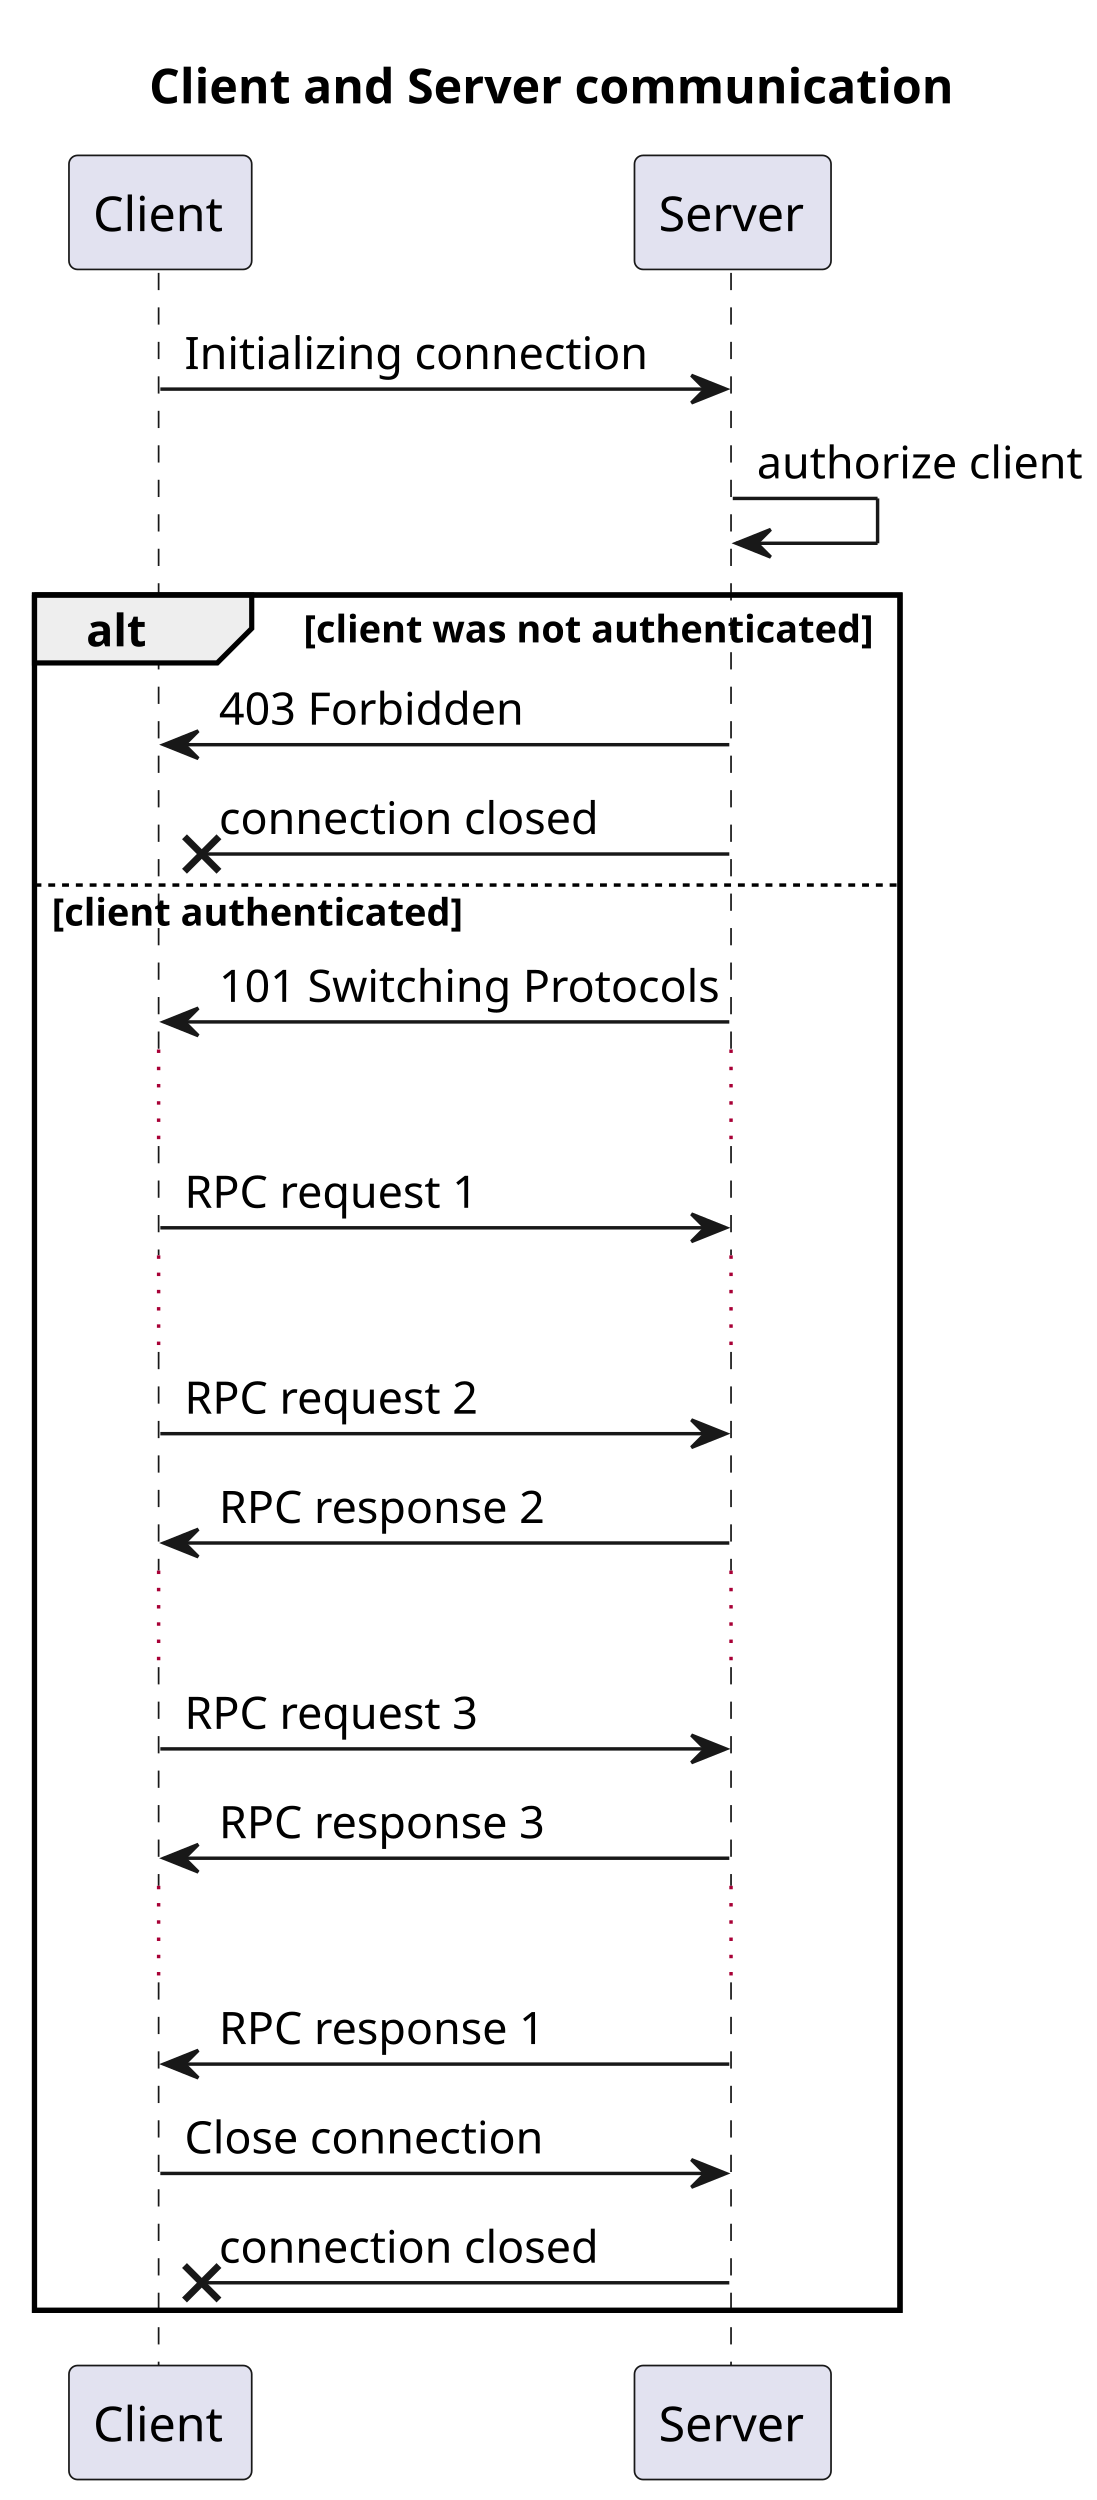
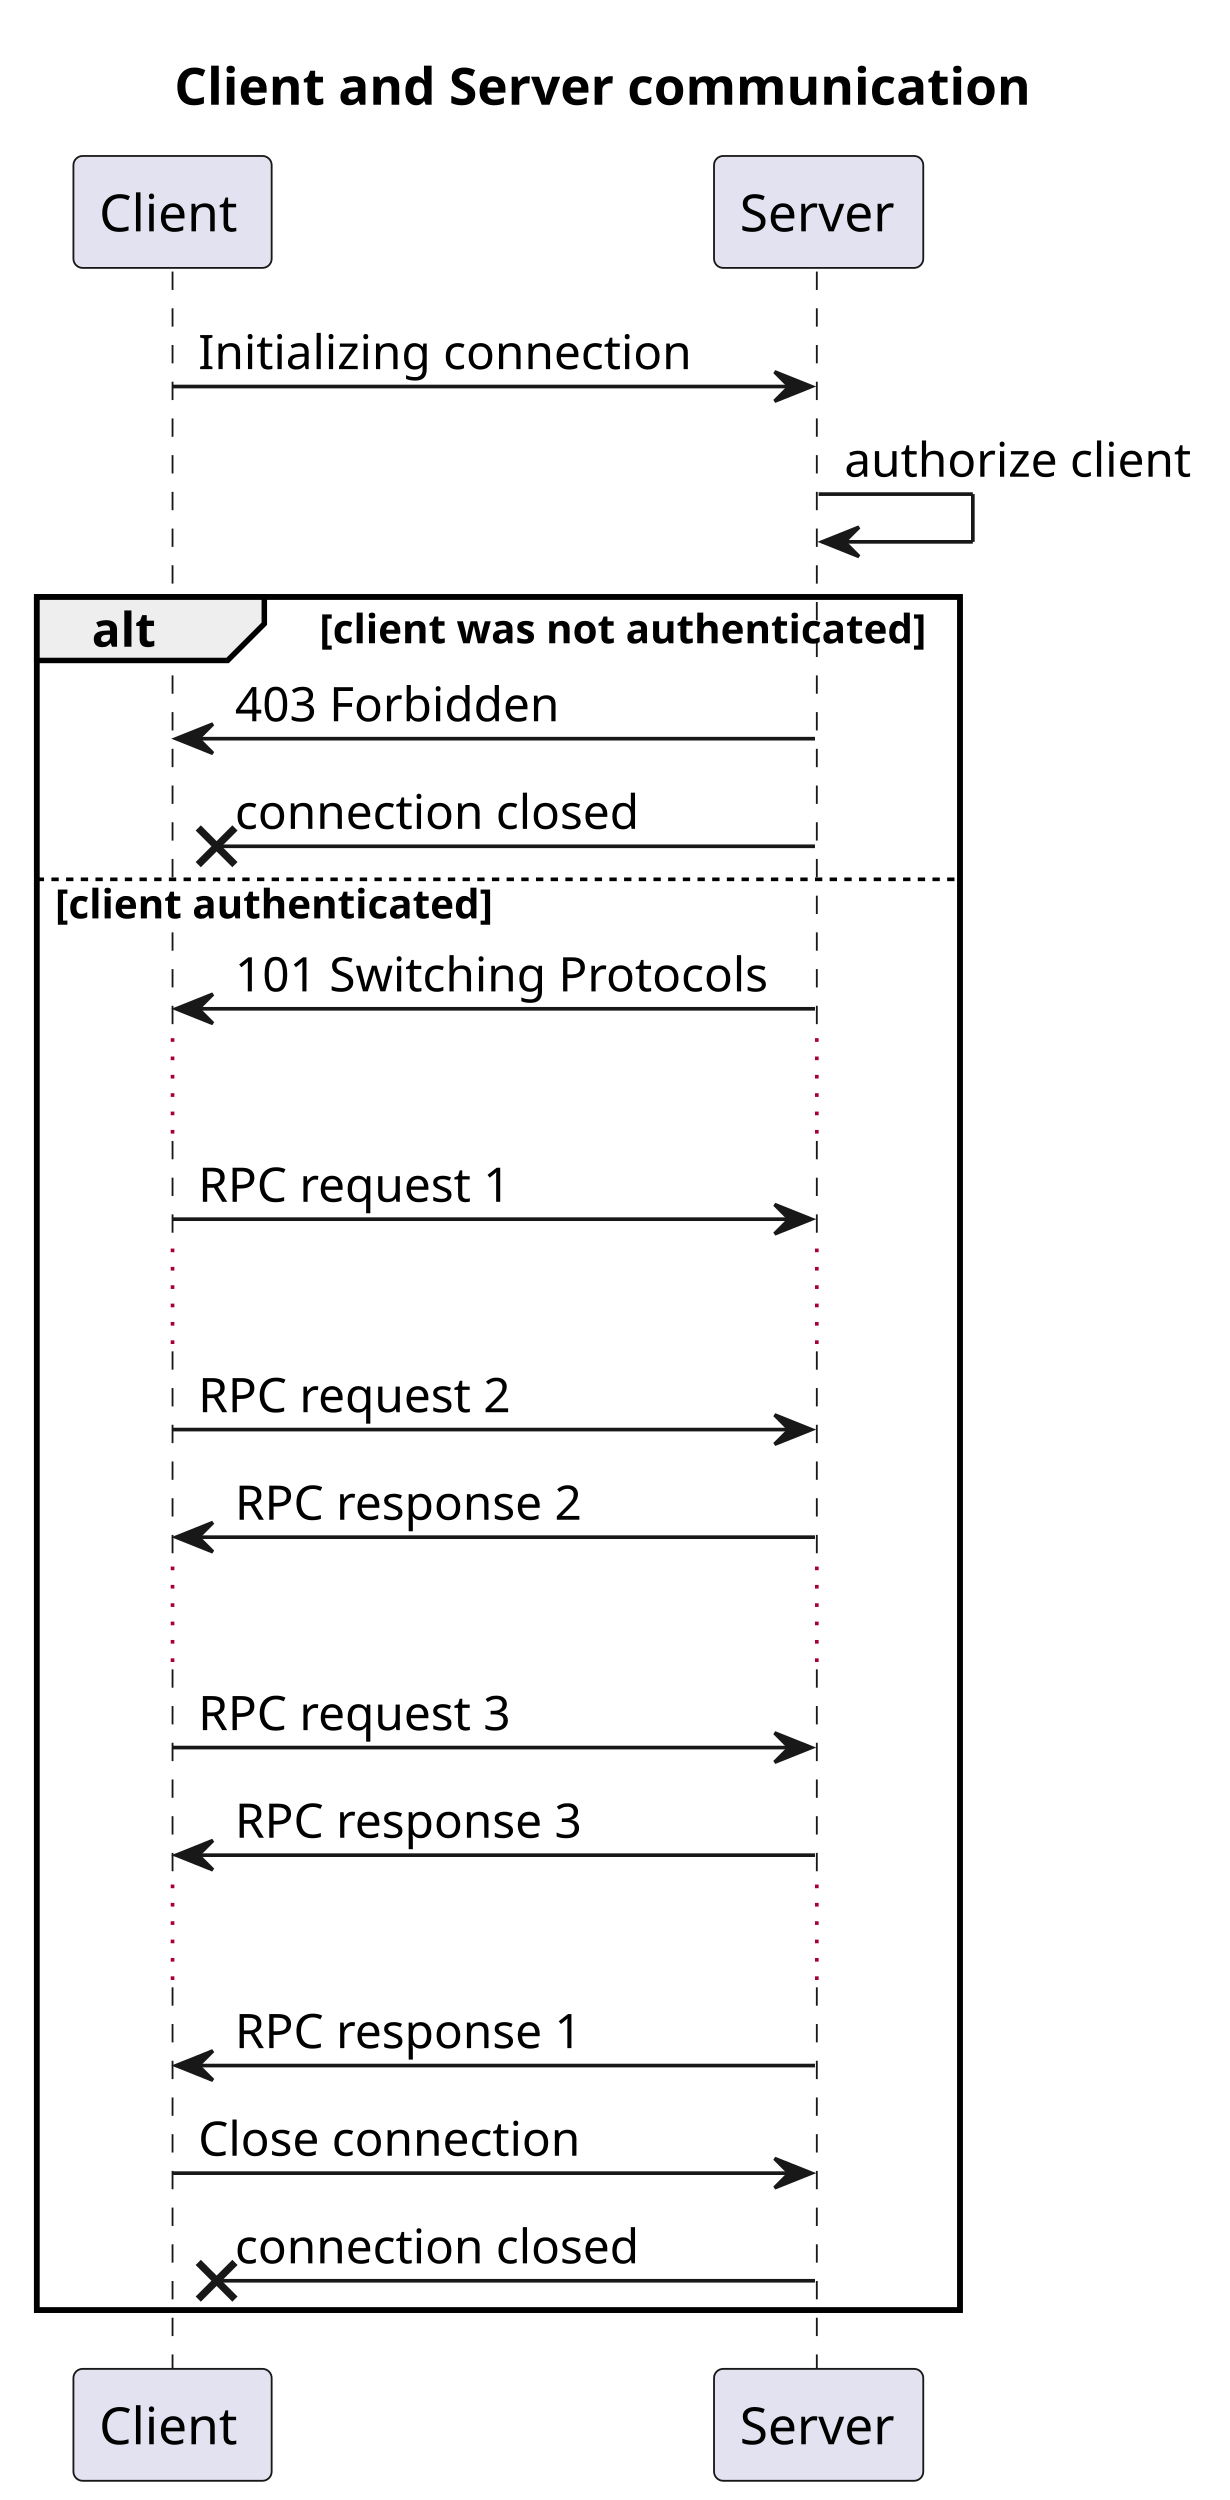
- <svg xmlns="http://www.w3.org/2000/svg" contentStyleType="text/css" height="725px" preserveAspectRatio="none" style="width:318px;height:725px;background:#FFFFFF;" version="1.1" viewBox="0 0 318 725" width="318px" zoomAndPan="magnify">
+ <svg xmlns="http://www.w3.org/2000/svg" contentStyleType="text/css" height="681px" preserveAspectRatio="none" style="width:335px;height:681px;background:#FFFFFF;" version="1.1" viewBox="0 0 335 681" width="335px" zoomAndPan="magnify">
  <defs />
  <g>
-     <rect fill="none" height="29.068" id="_title" style="stroke:none;stroke-width:1.0;" width="241" x="38.25" y="10" />
-     <text fill="#000000" font-family="sans-serif" font-size="14" font-weight="bold" lengthAdjust="spacing" textLength="231" x="43.25" y="29.966">Client and Server communication</text>
-     <rect fill="none" height="497.454" style="stroke:#000000;stroke-width:1.5;" width="251" x="10" y="172.548" />
-     <line style="stroke:#181818;stroke-width:0.5;stroke-dasharray:5.0,5.0;" x1="46" x2="46" y1="79.136" y2="304.354" />
-     <line style="stroke:#A80036;stroke-width:1.0;stroke-dasharray:1.0,4.0;" x1="46" x2="46" y1="304.354" y2="332.354" />
-     <line style="stroke:#181818;stroke-width:0.5;stroke-dasharray:5.0,5.0;" x1="46" x2="46" y1="332.354" y2="364.06" />
-     <line style="stroke:#A80036;stroke-width:1.0;stroke-dasharray:1.0,4.0;" x1="46" x2="46" y1="364.06" y2="392.06" />
-     <line style="stroke:#181818;stroke-width:0.5;stroke-dasharray:5.0,5.0;" x1="46" x2="46" y1="392.06" y2="455.472" />
-     <line style="stroke:#A80036;stroke-width:1.0;stroke-dasharray:1.0,4.0;" x1="46" x2="46" y1="455.472" y2="483.472" />
-     <line style="stroke:#181818;stroke-width:0.5;stroke-dasharray:5.0,5.0;" x1="46" x2="46" y1="483.472" y2="546.884" />
-     <line style="stroke:#A80036;stroke-width:1.0;stroke-dasharray:1.0,4.0;" x1="46" x2="46" y1="546.884" y2="574.884" />
-     <line style="stroke:#181818;stroke-width:0.5;stroke-dasharray:5.0,5.0;" x1="46" x2="46" y1="574.884" y2="687.002" />
-     <line style="stroke:#181818;stroke-width:0.5;stroke-dasharray:5.0,5.0;" x1="212" x2="212" y1="79.136" y2="304.354" />
-     <line style="stroke:#A80036;stroke-width:1.0;stroke-dasharray:1.0,4.0;" x1="212" x2="212" y1="304.354" y2="332.354" />
-     <line style="stroke:#181818;stroke-width:0.5;stroke-dasharray:5.0,5.0;" x1="212" x2="212" y1="332.354" y2="364.06" />
-     <line style="stroke:#A80036;stroke-width:1.0;stroke-dasharray:1.0,4.0;" x1="212" x2="212" y1="364.06" y2="392.06" />
-     <line style="stroke:#181818;stroke-width:0.5;stroke-dasharray:5.0,5.0;" x1="212" x2="212" y1="392.06" y2="455.472" />
-     <line style="stroke:#A80036;stroke-width:1.0;stroke-dasharray:1.0,4.0;" x1="212" x2="212" y1="455.472" y2="483.472" />
-     <line style="stroke:#181818;stroke-width:0.5;stroke-dasharray:5.0,5.0;" x1="212" x2="212" y1="483.472" y2="546.884" />
-     <line style="stroke:#A80036;stroke-width:1.0;stroke-dasharray:1.0,4.0;" x1="212" x2="212" y1="546.884" y2="574.884" />
-     <line style="stroke:#181818;stroke-width:0.5;stroke-dasharray:5.0,5.0;" x1="212" x2="212" y1="574.884" y2="687.002" />
-     <rect fill="#E2E2F0" height="33.068" rx="2.5" ry="2.5" style="stroke:#181818;stroke-width:0.5;" width="53" x="20" y="45.068" />
-     <text fill="#000000" font-family="sans-serif" font-size="14" lengthAdjust="spacing" textLength="39" x="27" y="67.034">Client</text>
-     <rect fill="#E2E2F0" height="33.068" rx="2.5" ry="2.5" style="stroke:#181818;stroke-width:0.5;" width="53" x="20" y="686.002" />
-     <text fill="#000000" font-family="sans-serif" font-size="14" lengthAdjust="spacing" textLength="39" x="27" y="707.968">Client</text>
-     <rect fill="#E2E2F0" height="33.068" rx="2.5" ry="2.5" style="stroke:#181818;stroke-width:0.5;" width="57" x="184" y="45.068" />
-     <text fill="#000000" font-family="sans-serif" font-size="14" lengthAdjust="spacing" textLength="43" x="191" y="67.034">Server</text>
-     <rect fill="#E2E2F0" height="33.068" rx="2.5" ry="2.5" style="stroke:#181818;stroke-width:0.5;" width="57" x="184" y="686.002" />
-     <text fill="#000000" font-family="sans-serif" font-size="14" lengthAdjust="spacing" textLength="43" x="191" y="707.968">Server</text>
-     <polygon fill="#181818" points="200.5,108.842,210.5,112.842,200.5,116.842,204.5,112.842" style="stroke:#181818;stroke-width:1.0;" />
-     <line style="stroke:#181818;stroke-width:1.0;" x1="46.5" x2="206.5" y1="112.842" y2="112.842" />
-     <text fill="#000000" font-family="sans-serif" font-size="13" lengthAdjust="spacing" textLength="131" x="53.5" y="107.033">Initializing connection</text>
-     <line style="stroke:#181818;stroke-width:1.0;" x1="212.5" x2="254.5" y1="144.548" y2="144.548" />
-     <line style="stroke:#181818;stroke-width:1.0;" x1="254.5" x2="254.5" y1="144.548" y2="157.548" />
-     <line style="stroke:#181818;stroke-width:1.0;" x1="213.5" x2="254.5" y1="157.548" y2="157.548" />
-     <polygon fill="#181818" points="223.5,153.548,213.5,157.548,223.5,161.548,219.5,157.548" style="stroke:#181818;stroke-width:1.0;" />
-     <text fill="#000000" font-family="sans-serif" font-size="13" lengthAdjust="spacing" textLength="92" x="219.5" y="138.739">authorize client</text>
-     <path d="M10,172.548 L73,172.548 L73,182.254 L63,192.254 L10,192.254 L10,172.548 " fill="#EEEEEE" style="stroke:#000000;stroke-width:1.5;" />
-     <rect fill="none" height="497.454" style="stroke:#000000;stroke-width:1.5;" width="251" x="10" y="172.548" />
-     <text fill="#000000" font-family="sans-serif" font-size="13" font-weight="bold" lengthAdjust="spacing" textLength="18" x="25" y="187.445">alt</text>
-     <text fill="#000000" font-family="sans-serif" font-size="11" font-weight="bold" lengthAdjust="spacing" textLength="168" x="88" y="186.307">[client was not authenticated]</text>
-     <polygon fill="#181818" points="57.5,211.96,47.5,215.96,57.5,219.96,53.5,215.96" style="stroke:#181818;stroke-width:1.0;" />
-     <line style="stroke:#181818;stroke-width:1.0;" x1="51.5" x2="211.5" y1="215.96" y2="215.96" />
-     <text fill="#000000" font-family="sans-serif" font-size="13" lengthAdjust="spacing" textLength="86" x="63.5" y="210.151">403 Forbidden</text>
-     <line style="stroke:#181818;stroke-width:2.0;" x1="53.5" x2="63.5" y1="242.666" y2="252.666" />
-     <line style="stroke:#181818;stroke-width:2.0;" x1="53.5" x2="63.5" y1="252.666" y2="242.666" />
-     <line style="stroke:#181818;stroke-width:1.0;" x1="58.5" x2="211.5" y1="247.666" y2="247.666" />
-     <text fill="#000000" font-family="sans-serif" font-size="13" lengthAdjust="spacing" textLength="108" x="63.5" y="241.857">connection closed</text>
-     <line style="stroke:#000000;stroke-width:1.0;stroke-dasharray:2.0,2.0;" x1="10" x2="261" y1="256.666" y2="256.666" />
-     <text fill="#000000" font-family="sans-serif" font-size="11" font-weight="bold" lengthAdjust="spacing" textLength="122" x="15" y="268.425">[client authenticated]</text>
-     <polygon fill="#181818" points="57.5,292.354,47.5,296.354,57.5,300.354,53.5,296.354" style="stroke:#181818;stroke-width:1.0;" />
-     <line style="stroke:#181818;stroke-width:1.0;" x1="51.5" x2="211.5" y1="296.354" y2="296.354" />
-     <text fill="#000000" font-family="sans-serif" font-size="13" lengthAdjust="spacing" textLength="142" x="63.5" y="290.545">101 Switching Protocols</text>
-     <polygon fill="#181818" points="200.5,352.06,210.5,356.06,200.5,360.06,204.5,356.06" style="stroke:#181818;stroke-width:1.0;" />
-     <line style="stroke:#181818;stroke-width:1.0;" x1="46.5" x2="206.5" y1="356.06" y2="356.06" />
-     <text fill="#000000" font-family="sans-serif" font-size="13" lengthAdjust="spacing" textLength="83" x="53.5" y="350.251">RPC request 1</text>
-     <polygon fill="#181818" points="200.5,411.766,210.5,415.766,200.5,419.766,204.5,415.766" style="stroke:#181818;stroke-width:1.0;" />
-     <line style="stroke:#181818;stroke-width:1.0;" x1="46.5" x2="206.5" y1="415.766" y2="415.766" />
-     <text fill="#000000" font-family="sans-serif" font-size="13" lengthAdjust="spacing" textLength="83" x="53.5" y="409.957">RPC request 2</text>
-     <polygon fill="#181818" points="57.5,443.472,47.5,447.472,57.5,451.472,53.5,447.472" style="stroke:#181818;stroke-width:1.0;" />
-     <line style="stroke:#181818;stroke-width:1.0;" x1="51.5" x2="211.5" y1="447.472" y2="447.472" />
-     <text fill="#000000" font-family="sans-serif" font-size="13" lengthAdjust="spacing" textLength="92" x="63.5" y="441.663">RPC response 2</text>
-     <polygon fill="#181818" points="200.5,503.178,210.5,507.178,200.5,511.178,204.5,507.178" style="stroke:#181818;stroke-width:1.0;" />
-     <line style="stroke:#181818;stroke-width:1.0;" x1="46.5" x2="206.5" y1="507.178" y2="507.178" />
-     <text fill="#000000" font-family="sans-serif" font-size="13" lengthAdjust="spacing" textLength="83" x="53.5" y="501.369">RPC request 3</text>
-     <polygon fill="#181818" points="57.5,534.884,47.5,538.884,57.5,542.884,53.5,538.884" style="stroke:#181818;stroke-width:1.0;" />
-     <line style="stroke:#181818;stroke-width:1.0;" x1="51.5" x2="211.5" y1="538.884" y2="538.884" />
-     <text fill="#000000" font-family="sans-serif" font-size="13" lengthAdjust="spacing" textLength="92" x="63.5" y="533.075">RPC response 3</text>
-     <polygon fill="#181818" points="57.5,594.59,47.5,598.59,57.5,602.59,53.5,598.59" style="stroke:#181818;stroke-width:1.0;" />
-     <line style="stroke:#181818;stroke-width:1.0;" x1="51.5" x2="211.5" y1="598.59" y2="598.59" />
-     <text fill="#000000" font-family="sans-serif" font-size="13" lengthAdjust="spacing" textLength="92" x="63.5" y="592.781">RPC response 1</text>
-     <polygon fill="#181818" points="200.5,626.296,210.5,630.296,200.5,634.296,204.5,630.296" style="stroke:#181818;stroke-width:1.0;" />
-     <line style="stroke:#181818;stroke-width:1.0;" x1="46.5" x2="206.5" y1="630.296" y2="630.296" />
-     <text fill="#000000" font-family="sans-serif" font-size="13" lengthAdjust="spacing" textLength="102" x="53.5" y="624.487">Close connection</text>
-     <line style="stroke:#181818;stroke-width:2.0;" x1="53.5" x2="63.5" y1="657.002" y2="667.002" />
-     <line style="stroke:#181818;stroke-width:2.0;" x1="53.5" x2="63.5" y1="667.002" y2="657.002" />
-     <line style="stroke:#181818;stroke-width:1.0;" x1="58.5" x2="211.5" y1="662.002" y2="662.002" />
-     <text fill="#000000" font-family="sans-serif" font-size="13" lengthAdjust="spacing" textLength="108" x="63.5" y="656.193">connection closed</text>
+     <rect fill="none" height="26.488" id="_title" style="stroke:none;stroke-width:1.0;" width="249" x="42.5" y="10" />
+     <text fill="#000000" font-family="sans-serif" font-size="14" font-weight="bold" lengthAdjust="spacing" textLength="239" x="47.5" y="28.535">Client and Server communication</text>
+     <rect fill="none" height="466.682" style="stroke:#000000;stroke-width:1.5;" width="251.5" x="10" y="162.598" />
+     <line style="stroke:#181818;stroke-width:0.5;stroke-dasharray:5.0,5.0;" x1="47" x2="47" y1="73.977" y2="282.795" />
+     <line style="stroke:#A80036;stroke-width:1.0;stroke-dasharray:1.0,4.0;" x1="47" x2="47" y1="282.795" y2="310.795" />
+     <line style="stroke:#181818;stroke-width:0.5;stroke-dasharray:5.0,5.0;" x1="47" x2="47" y1="310.795" y2="340.106" />
+     <line style="stroke:#A80036;stroke-width:1.0;stroke-dasharray:1.0,4.0;" x1="47" x2="47" y1="340.106" y2="368.106" />
+     <line style="stroke:#181818;stroke-width:0.5;stroke-dasharray:5.0,5.0;" x1="47" x2="47" y1="368.106" y2="426.727" />
+     <line style="stroke:#A80036;stroke-width:1.0;stroke-dasharray:1.0,4.0;" x1="47" x2="47" y1="426.727" y2="454.727" />
+     <line style="stroke:#181818;stroke-width:0.5;stroke-dasharray:5.0,5.0;" x1="47" x2="47" y1="454.727" y2="513.348" />
+     <line style="stroke:#A80036;stroke-width:1.0;stroke-dasharray:1.0,4.0;" x1="47" x2="47" y1="513.348" y2="541.348" />
+     <line style="stroke:#181818;stroke-width:0.5;stroke-dasharray:5.0,5.0;" x1="47" x2="47" y1="541.348" y2="646.279" />
+     <line style="stroke:#181818;stroke-width:0.5;stroke-dasharray:5.0,5.0;" x1="222.5" x2="222.5" y1="73.977" y2="282.795" />
+     <line style="stroke:#A80036;stroke-width:1.0;stroke-dasharray:1.0,4.0;" x1="222.5" x2="222.5" y1="282.795" y2="310.795" />
+     <line style="stroke:#181818;stroke-width:0.5;stroke-dasharray:5.0,5.0;" x1="222.5" x2="222.5" y1="310.795" y2="340.106" />
+     <line style="stroke:#A80036;stroke-width:1.0;stroke-dasharray:1.0,4.0;" x1="222.5" x2="222.5" y1="340.106" y2="368.106" />
+     <line style="stroke:#181818;stroke-width:0.5;stroke-dasharray:5.0,5.0;" x1="222.5" x2="222.5" y1="368.106" y2="426.727" />
+     <line style="stroke:#A80036;stroke-width:1.0;stroke-dasharray:1.0,4.0;" x1="222.5" x2="222.5" y1="426.727" y2="454.727" />
+     <line style="stroke:#181818;stroke-width:0.5;stroke-dasharray:5.0,5.0;" x1="222.5" x2="222.5" y1="454.727" y2="513.348" />
+     <line style="stroke:#A80036;stroke-width:1.0;stroke-dasharray:1.0,4.0;" x1="222.5" x2="222.5" y1="513.348" y2="541.348" />
+     <line style="stroke:#181818;stroke-width:0.5;stroke-dasharray:5.0,5.0;" x1="222.5" x2="222.5" y1="541.348" y2="646.279" />
+     <rect fill="#E2E2F0" height="30.488" rx="2.5" ry="2.5" style="stroke:#181818;stroke-width:0.5;" width="54" x="20" y="42.488" />
+     <text fill="#000000" font-family="sans-serif" font-size="14" lengthAdjust="spacing" textLength="40" x="27" y="63.023">Client</text>
+     <rect fill="#E2E2F0" height="30.488" rx="2.5" ry="2.5" style="stroke:#181818;stroke-width:0.5;" width="54" x="20" y="645.279" />
+     <text fill="#000000" font-family="sans-serif" font-size="14" lengthAdjust="spacing" textLength="40" x="27" y="665.814">Client</text>
+     <rect fill="#E2E2F0" height="30.488" rx="2.5" ry="2.5" style="stroke:#181818;stroke-width:0.5;" width="57" x="194.5" y="42.488" />
+     <text fill="#000000" font-family="sans-serif" font-size="14" lengthAdjust="spacing" textLength="43" x="201.5" y="63.023">Server</text>
+     <rect fill="#E2E2F0" height="30.488" rx="2.5" ry="2.5" style="stroke:#181818;stroke-width:0.5;" width="57" x="194.5" y="645.279" />
+     <text fill="#000000" font-family="sans-serif" font-size="14" lengthAdjust="spacing" textLength="43" x="201.5" y="665.814">Server</text>
+     <polygon fill="#181818" points="211,101.287,221,105.287,211,109.287,215,105.287" style="stroke:#181818;stroke-width:1.0;" />
+     <line style="stroke:#181818;stroke-width:1.0;" x1="47" x2="217" y1="105.287" y2="105.287" />
+     <text fill="#000000" font-family="sans-serif" font-size="13" lengthAdjust="spacing" textLength="141" x="54" y="100.545">Initializing connection</text>
+     <line style="stroke:#181818;stroke-width:1.0;" x1="223" x2="265" y1="134.598" y2="134.598" />
+     <line style="stroke:#181818;stroke-width:1.0;" x1="265" x2="265" y1="134.598" y2="147.598" />
+     <line style="stroke:#181818;stroke-width:1.0;" x1="224" x2="265" y1="147.598" y2="147.598" />
+     <polygon fill="#181818" points="234,143.598,224,147.598,234,151.598,230,147.598" style="stroke:#181818;stroke-width:1.0;" />
+     <text fill="#000000" font-family="sans-serif" font-size="13" lengthAdjust="spacing" textLength="98" x="230" y="129.856">authorize client</text>
+     <path d="M10,162.598 L72,162.598 L72,169.908 L62,179.908 L10,179.908 L10,162.598 " fill="#EEEEEE" style="stroke:#000000;stroke-width:1.5;" />
+     <rect fill="none" height="466.682" style="stroke:#000000;stroke-width:1.5;" width="251.5" x="10" y="162.598" />
+     <text fill="#000000" font-family="sans-serif" font-size="13" font-weight="bold" lengthAdjust="spacing" textLength="17" x="25" y="176.166">alt</text>
+     <text fill="#000000" font-family="sans-serif" font-size="11" font-weight="bold" lengthAdjust="spacing" textLength="164" x="87" y="175.232">[client was not authenticated]</text>
+     <polygon fill="#181818" points="58,197.219,48,201.219,58,205.219,54,201.219" style="stroke:#181818;stroke-width:1.0;" />
+     <line style="stroke:#181818;stroke-width:1.0;" x1="52" x2="222" y1="201.219" y2="201.219" />
+     <text fill="#000000" font-family="sans-serif" font-size="13" lengthAdjust="spacing" textLength="91" x="64" y="196.477">403 Forbidden</text>
+     <line style="stroke:#181818;stroke-width:2.0;" x1="54" x2="64" y1="225.529" y2="235.529" />
+     <line style="stroke:#181818;stroke-width:2.0;" x1="54" x2="64" y1="235.529" y2="225.529" />
+     <line style="stroke:#181818;stroke-width:1.0;" x1="59" x2="222" y1="230.529" y2="230.529" />
+     <text fill="#000000" font-family="sans-serif" font-size="13" lengthAdjust="spacing" textLength="115" x="64" y="225.787">connection closed</text>
+     <line style="stroke:#000000;stroke-width:1.0;stroke-dasharray:2.0,2.0;" x1="10" x2="261.5" y1="239.529" y2="239.529" />
+     <text fill="#000000" font-family="sans-serif" font-size="11" font-weight="bold" lengthAdjust="spacing" textLength="117" x="15" y="250.164">[client authenticated]</text>
+     <polygon fill="#181818" points="58,270.795,48,274.795,58,278.795,54,274.795" style="stroke:#181818;stroke-width:1.0;" />
+     <line style="stroke:#181818;stroke-width:1.0;" x1="52" x2="222" y1="274.795" y2="274.795" />
+     <text fill="#000000" font-family="sans-serif" font-size="13" lengthAdjust="spacing" textLength="152" x="64" y="270.053">101 Switching Protocols</text>
+     <polygon fill="#181818" points="211,328.106,221,332.106,211,336.106,215,332.106" style="stroke:#181818;stroke-width:1.0;" />
+     <line style="stroke:#181818;stroke-width:1.0;" x1="47" x2="217" y1="332.106" y2="332.106" />
+     <text fill="#000000" font-family="sans-serif" font-size="13" lengthAdjust="spacing" textLength="87" x="54" y="327.363">RPC request 1</text>
+     <polygon fill="#181818" points="211,385.416,221,389.416,211,393.416,215,389.416" style="stroke:#181818;stroke-width:1.0;" />
+     <line style="stroke:#181818;stroke-width:1.0;" x1="47" x2="217" y1="389.416" y2="389.416" />
+     <text fill="#000000" font-family="sans-serif" font-size="13" lengthAdjust="spacing" textLength="87" x="54" y="384.674">RPC request 2</text>
+     <polygon fill="#181818" points="58,414.727,48,418.727,58,422.727,54,418.727" style="stroke:#181818;stroke-width:1.0;" />
+     <line style="stroke:#181818;stroke-width:1.0;" x1="52" x2="222" y1="418.727" y2="418.727" />
+     <text fill="#000000" font-family="sans-serif" font-size="13" lengthAdjust="spacing" textLength="97" x="64" y="413.984">RPC response 2</text>
+     <polygon fill="#181818" points="211,472.037,221,476.037,211,480.037,215,476.037" style="stroke:#181818;stroke-width:1.0;" />
+     <line style="stroke:#181818;stroke-width:1.0;" x1="47" x2="217" y1="476.037" y2="476.037" />
+     <text fill="#000000" font-family="sans-serif" font-size="13" lengthAdjust="spacing" textLength="87" x="54" y="471.295">RPC request 3</text>
+     <polygon fill="#181818" points="58,501.348,48,505.348,58,509.348,54,505.348" style="stroke:#181818;stroke-width:1.0;" />
+     <line style="stroke:#181818;stroke-width:1.0;" x1="52" x2="222" y1="505.348" y2="505.348" />
+     <text fill="#000000" font-family="sans-serif" font-size="13" lengthAdjust="spacing" textLength="97" x="64" y="500.606">RPC response 3</text>
+     <polygon fill="#181818" points="58,558.658,48,562.658,58,566.658,54,562.658" style="stroke:#181818;stroke-width:1.0;" />
+     <line style="stroke:#181818;stroke-width:1.0;" x1="52" x2="222" y1="562.658" y2="562.658" />
+     <text fill="#000000" font-family="sans-serif" font-size="13" lengthAdjust="spacing" textLength="97" x="64" y="557.916">RPC response 1</text>
+     <polygon fill="#181818" points="211,587.969,221,591.969,211,595.969,215,591.969" style="stroke:#181818;stroke-width:1.0;" />
+     <line style="stroke:#181818;stroke-width:1.0;" x1="47" x2="217" y1="591.969" y2="591.969" />
+     <text fill="#000000" font-family="sans-serif" font-size="13" lengthAdjust="spacing" textLength="109" x="54" y="587.227">Close connection</text>
+     <line style="stroke:#181818;stroke-width:2.0;" x1="54" x2="64" y1="616.279" y2="626.279" />
+     <line style="stroke:#181818;stroke-width:2.0;" x1="54" x2="64" y1="626.279" y2="616.279" />
+     <line style="stroke:#181818;stroke-width:1.0;" x1="59" x2="222" y1="621.279" y2="621.279" />
+     <text fill="#000000" font-family="sans-serif" font-size="13" lengthAdjust="spacing" textLength="115" x="64" y="616.537">connection closed</text>
  </g>
</svg>
